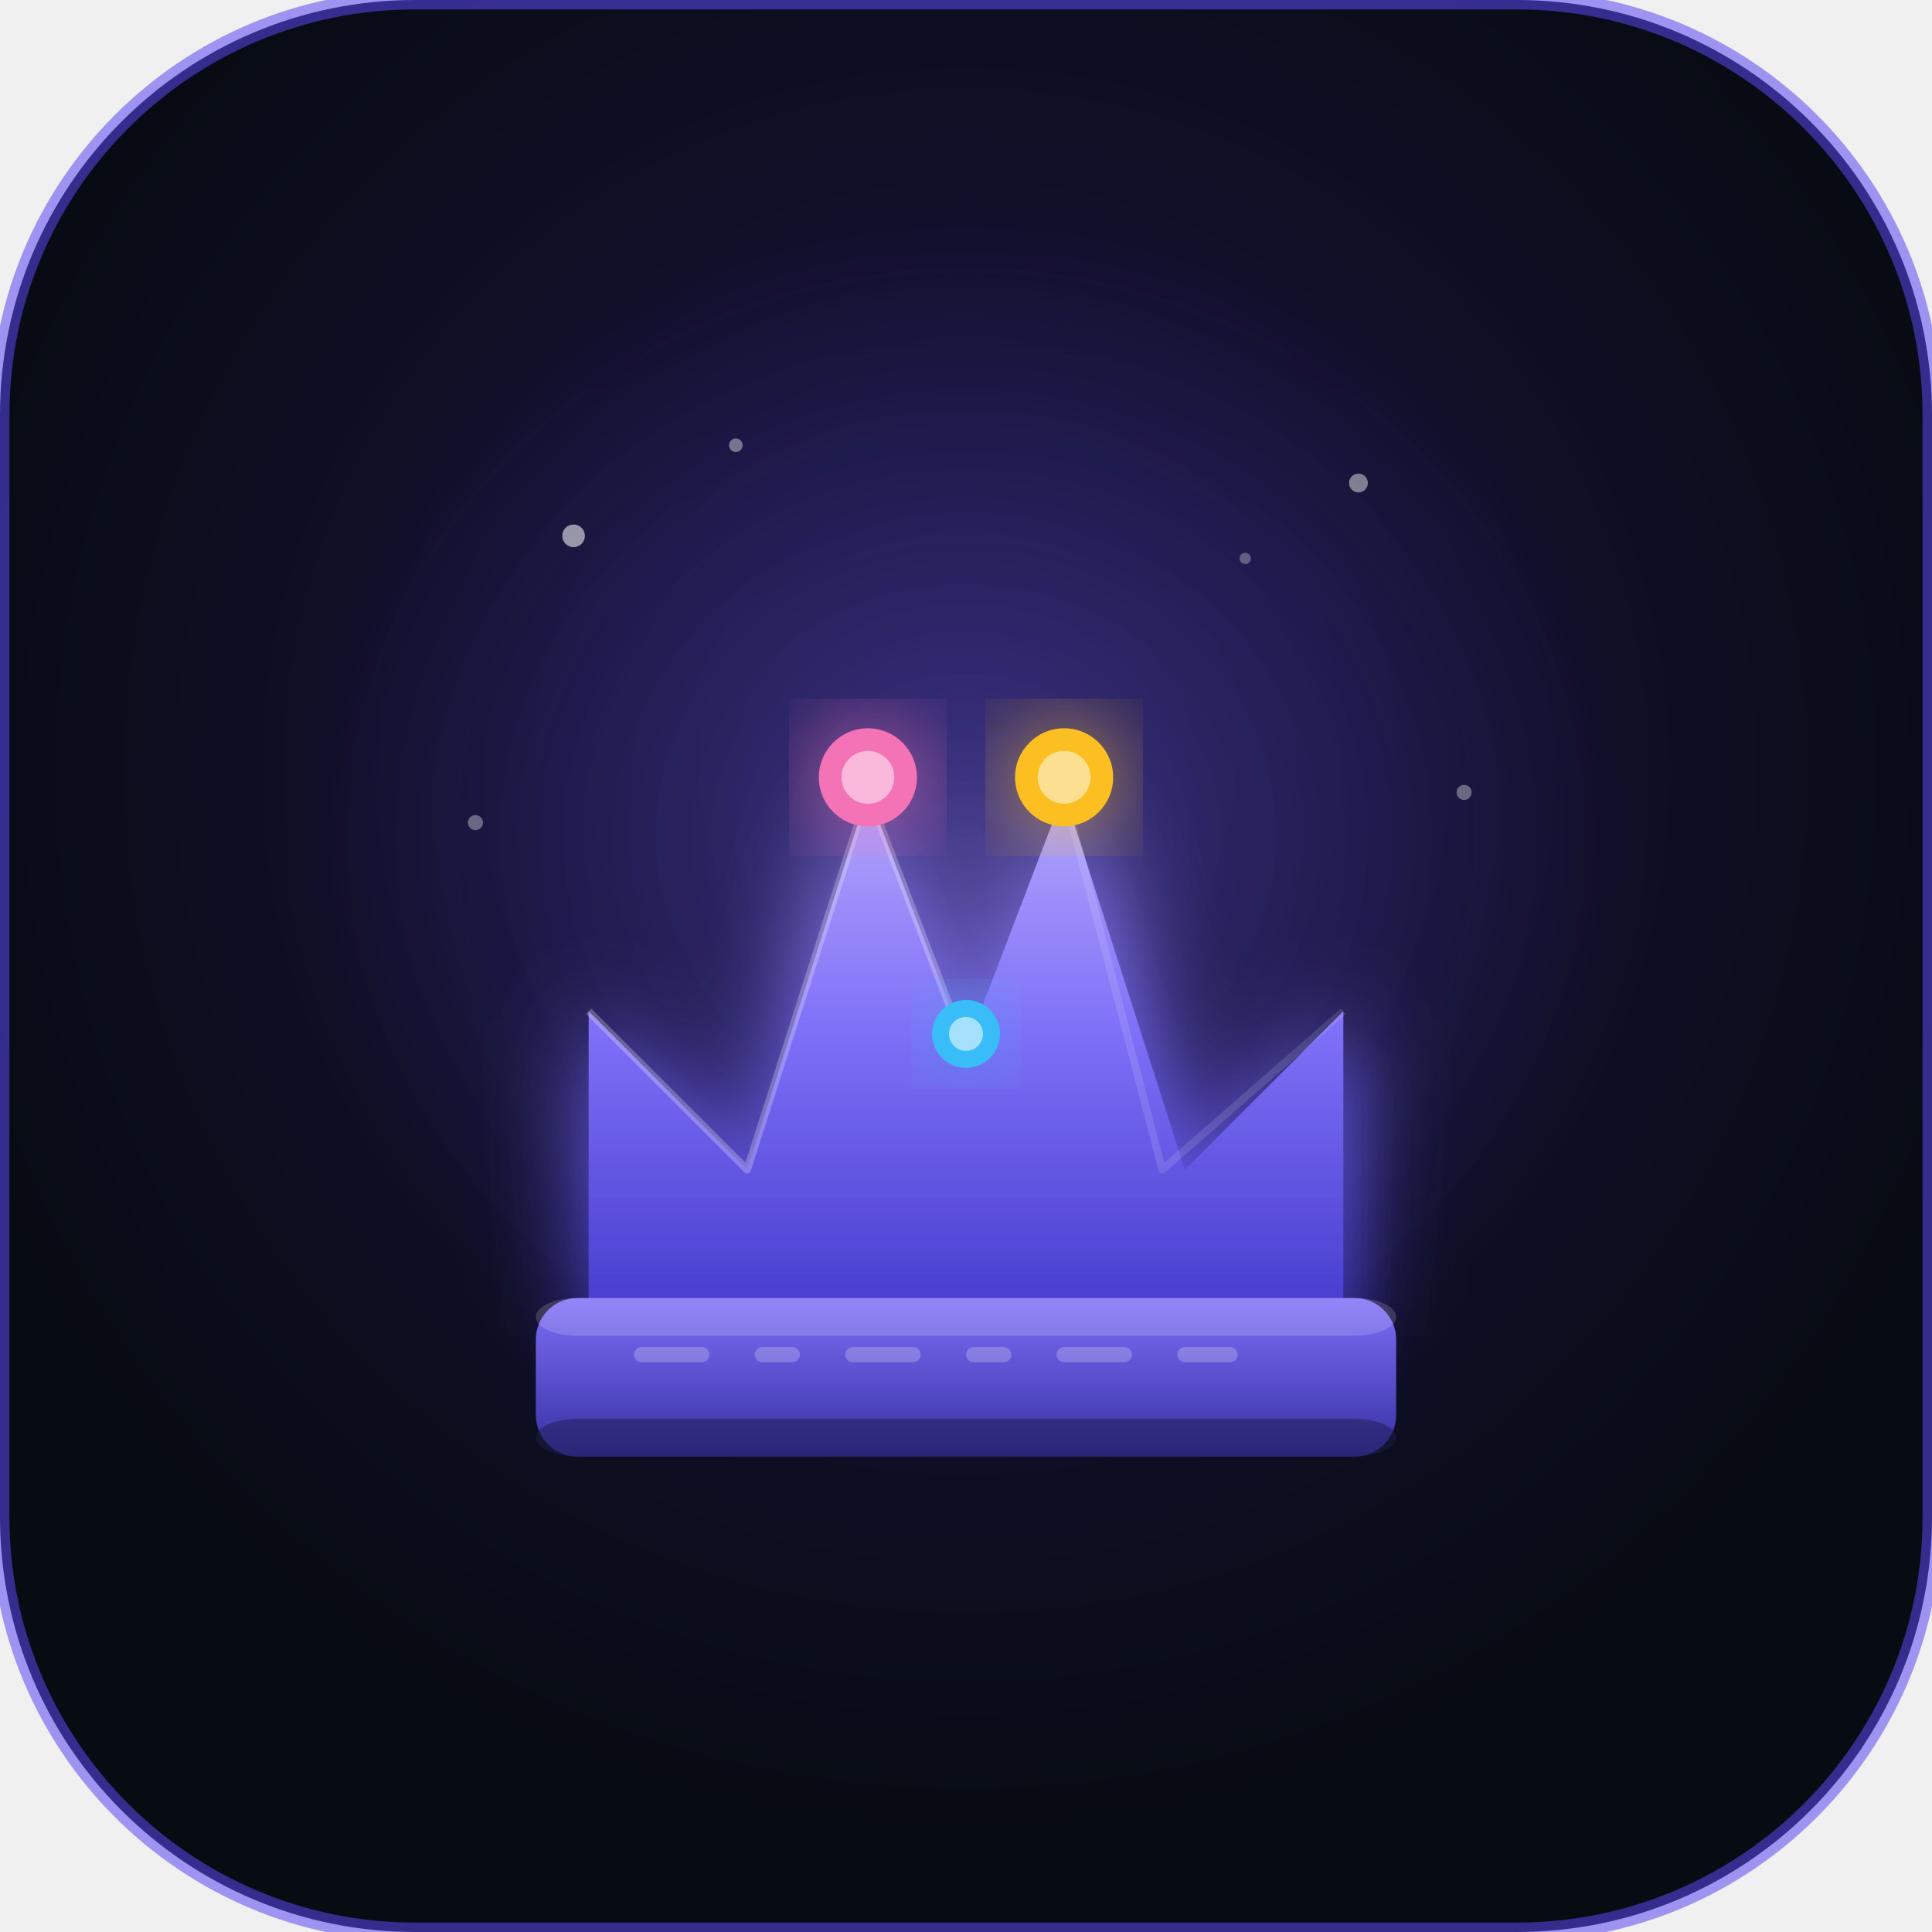
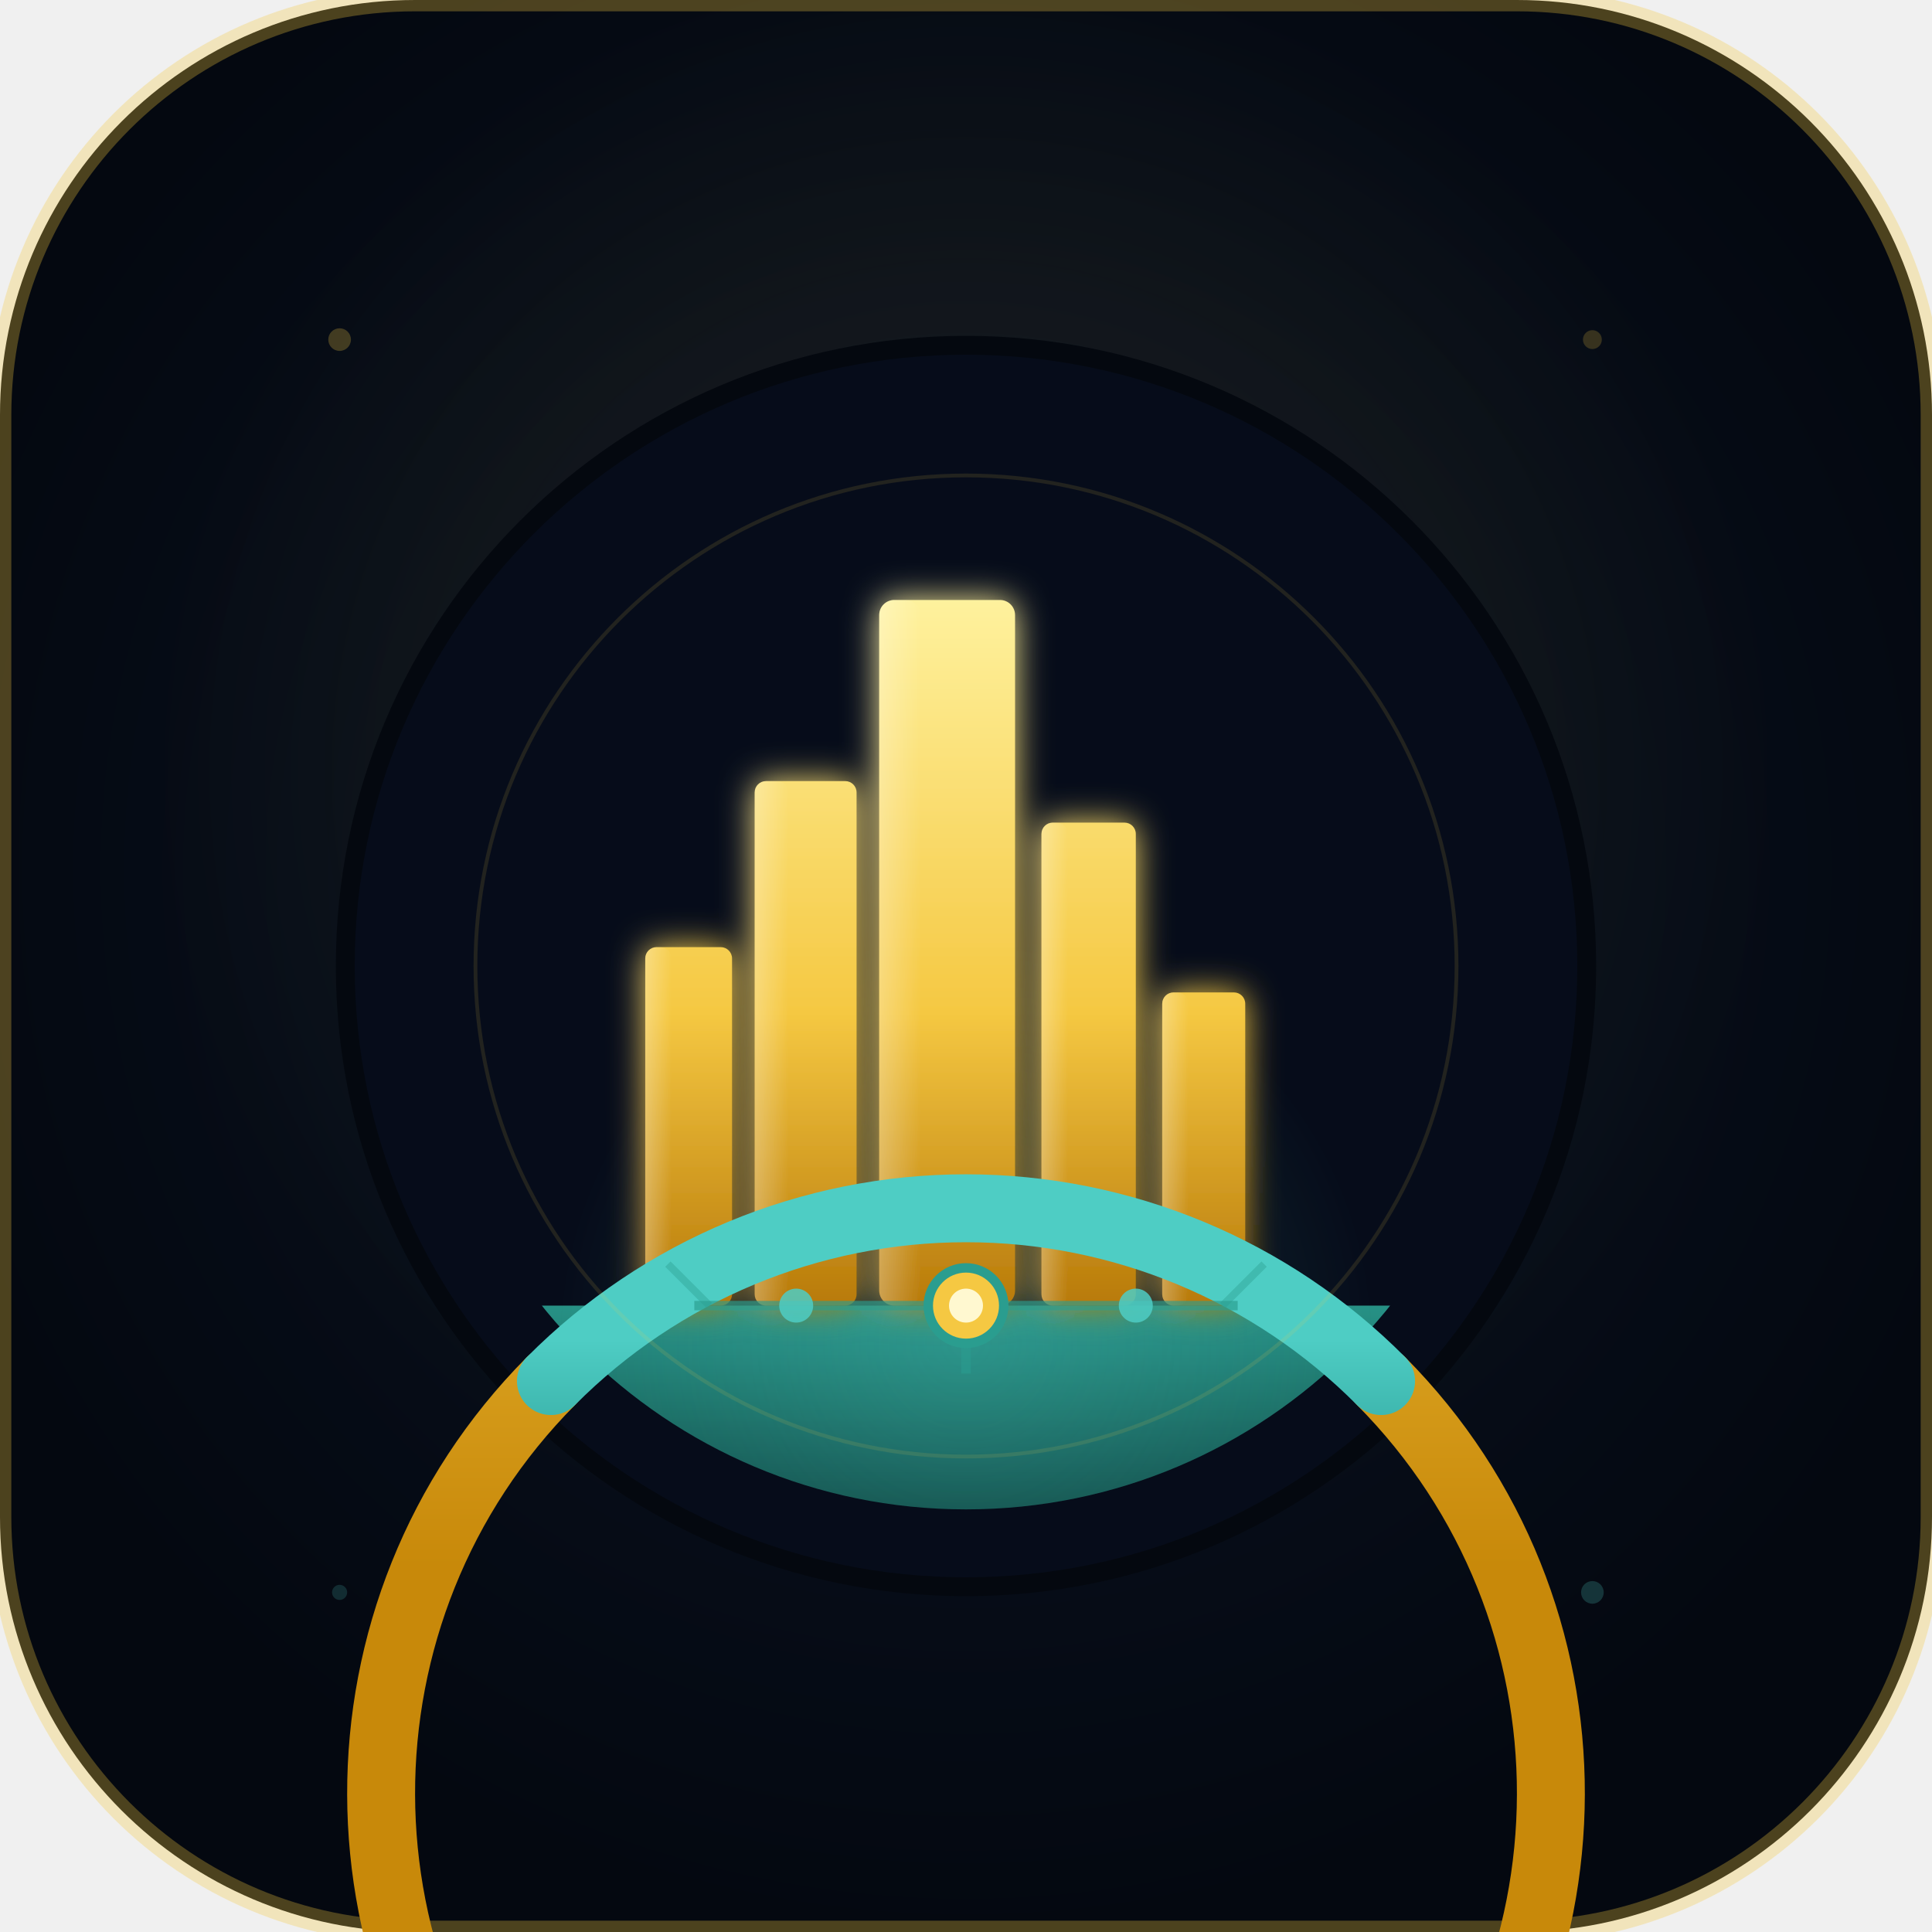
<svg xmlns="http://www.w3.org/2000/svg" viewBox="0 0 512 512" width="512" height="512">
  <defs>
-     <radialGradient id="bg-glow" cx="50%" cy="40%" r="55%">
-       <stop offset="0%" stop-color="#1c1545" />
-       <stop offset="100%" stop-color="#070b12" />
+     <linearGradient id="ic-tg" gradientUnits="userSpaceOnUse" x1="76" y1="346" x2="76" y2="152">
+       <stop offset="0%" stop-color="#B87A0A" />
+       <stop offset="40%" stop-color="#F5C842" />
+       <stop offset="100%" stop-color="#FFF4A3" />
+     </linearGradient>
+     <linearGradient id="ic-th" x1="0" y1="0" x2="1" y2="0">
+       <stop offset="0%" stop-color="white" stop-opacity="0.28" />
+       <stop offset="100%" stop-color="white" stop-opacity="0" />
+     </linearGradient>
+     <linearGradient id="ic-rg" gradientUnits="userSpaceOnUse" x1="256" y1="101" x2="256" y2="415">
+       <stop offset="0%" stop-color="#FFF4A3" />
+       <stop offset="45%" stop-color="#F5C842" />
+       <stop offset="100%" stop-color="#C8890A" />
+     </linearGradient>
+     <linearGradient id="ic-tr" gradientUnits="userSpaceOnUse" x1="256" y1="355" x2="256" y2="418">
+       <stop offset="0%" stop-color="#4ECDC4" />
+       <stop offset="100%" stop-color="#1E8A83" />
+     </linearGradient>
+     <linearGradient id="ic-tb" gradientUnits="userSpaceOnUse" x1="256" y1="346" x2="256" y2="409">
+       <stop offset="0%" stop-color="#2A9D8F" stop-opacity="0.92" />
+       <stop offset="100%" stop-color="#0C3D3A" />
+     </linearGradient>
+     <radialGradient id="ic-ia" cx="50%" cy="85%" r="38%">
+       <stop offset="0%" stop-color="#4ECDC4" stop-opacity="0.22" />
+       <stop offset="100%" stop-color="#4ECDC4" stop-opacity="0" />
    </radialGradient>
-     <linearGradient id="crown-grad" x1="0" y1="0" x2="0" y2="1">
-       <stop offset="0%" stop-color="#b4a7fb" />
-       <stop offset="45%" stop-color="#7d6ff7" />
-       <stop offset="100%" stop-color="#4338ca" />
-     </linearGradient>
-     <linearGradient id="base-grad" x1="0" y1="0" x2="0" y2="1">
-       <stop offset="0%" stop-color="#7d6ff7" />
-       <stop offset="100%" stop-color="#3730a3" />
-     </linearGradient>
-     <radialGradient id="halo" cx="50%" cy="45%" r="45%">
-       <stop offset="0%" stop-color="#7d6ff7" stop-opacity="0.35" />
-       <stop offset="100%" stop-color="#5a4af2" stop-opacity="0" />
+     <radialGradient id="ic-bg" cx="50%" cy="45%" r="55%">
+       <stop offset="0%" stop-color="#0A1525" />
+       <stop offset="100%" stop-color="#040810" />
    </radialGradient>
-     <filter id="glow-f" x="-30%" y="-30%" width="160%" height="160%">
-       <feGaussianBlur stdDeviation="14" result="blur" />
+     <radialGradient id="ic-au" cx="50%" cy="40%" r="42%">
+       <stop offset="0%" stop-color="#F5C842" stop-opacity="0.10" />
+       <stop offset="100%" stop-color="#F5C842" stop-opacity="0" />
+     </radialGradient>
+     <clipPath id="ic-cc">
+       <circle cx="256" cy="256" r="144" />
+     </clipPath>
+     <filter id="ic-gf" x="-25%" y="-25%" width="150%" height="150%">
+       <feGaussianBlur in="SourceGraphic" stdDeviation="4.5" result="blur" />
      <feMerge>
        <feMergeNode in="blur" />
        <feMergeNode in="SourceGraphic" />
      </feMerge>
    </filter>
-     <filter id="soft" x="-20%" y="-20%" width="140%" height="140%">
-       <feGaussianBlur stdDeviation="6" />
-     </filter>
  </defs>
-   <rect width="512" height="512" rx="110" fill="url(#bg-glow)" />
-   <rect width="512" height="512" rx="110" fill="none" stroke="#5a4af2" stroke-width="5" stroke-opacity="0.55" />
-   <ellipse cx="256" cy="240" rx="200" ry="180" fill="url(#halo)" filter="url(#soft)" />
-   <path d="M156,354 L156,268 L198,310 L230,210 L256,278 L282,210 L314,310 L356,268 L356,354 Z" fill="#3730a3" opacity="0.6" transform="translate(4,8)" filter="url(#soft)" />
-   <path d="M156,354 L156,268 L198,310 L230,210 L256,278 L282,210 L314,310 L356,268 L356,354 Z" fill="url(#crown-grad)" filter="url(#glow-f)" />
-   <path d="M156,268 L198,310 L230,210 L256,278" fill="none" stroke="white" stroke-width="2" stroke-opacity="0.25" stroke-linejoin="round" />
-   <path d="M282,210 L308,310 L356,268" fill="none" stroke="white" stroke-width="2" stroke-opacity="0.12" stroke-linejoin="round" />
-   <rect x="142" y="344" width="228" height="42" rx="11" fill="url(#base-grad)" />
-   <rect x="142" y="344" width="228" height="10" rx="11" fill="white" opacity="0.16" />
-   <rect x="142" y="376" width="228" height="10" rx="11" fill="#1e1b4b" opacity="0.5" />
-   <rect x="168" y="357" width="20" height="4" rx="2" fill="white" opacity="0.22" />
-   <rect x="200" y="357" width="12" height="4" rx="2" fill="white" opacity="0.22" />
-   <rect x="224" y="357" width="20" height="4" rx="2" fill="white" opacity="0.22" />
-   <rect x="256" y="357" width="12" height="4" rx="2" fill="white" opacity="0.22" />
-   <rect x="280" y="357" width="20" height="4" rx="2" fill="white" opacity="0.22" />
-   <rect x="312" y="357" width="16" height="4" rx="2" fill="white" opacity="0.22" />
-   <circle cx="230" cy="206" r="13" fill="#f472b6" filter="url(#glow-f)" />
-   <circle cx="230" cy="206" r="7" fill="white" opacity="0.5" />
-   <circle cx="256" cy="275" r="0" />
-   <circle cx="256" cy="190" r="0" />
-   <circle cx="282" cy="206" r="13" fill="#fbbf24" filter="url(#glow-f)" />
-   <circle cx="282" cy="206" r="7" fill="white" opacity="0.5" />
-   <circle cx="256" cy="274" r="9" fill="#38bdf8" filter="url(#glow-f)" />
-   <circle cx="256" cy="274" r="4.5" fill="white" opacity="0.55" />
-   <circle cx="152" cy="142" r="3" fill="white" opacity="0.55" />
-   <circle cx="360" cy="128" r="2.5" fill="white" opacity="0.45" />
-   <circle cx="388" cy="210" r="2" fill="white" opacity="0.35" />
-   <circle cx="126" cy="218" r="2" fill="white" opacity="0.35" />
-   <circle cx="195" cy="118" r="1.8" fill="white" opacity="0.4" />
-   <circle cx="330" cy="148" r="1.5" fill="white" opacity="0.3" />
+   <rect width="512" height="512" rx="110" fill="url(#ic-bg)" />
+   <rect width="512" height="512" rx="110" fill="url(#ic-au)" />
+   <rect width="512" height="512" rx="110" fill="none" stroke="#F5C842" stroke-width="6" stroke-opacity="0.30" />
+   <circle cx="90" cy="90" r="3" fill="#F5C842" opacity="0.25" />
+   <circle cx="422" cy="90" r="2.5" fill="#F5C842" opacity="0.20" />
+   <circle cx="90" cy="422" r="2" fill="#4ECDC4" opacity="0.18" />
+   <circle cx="422" cy="422" r="3" fill="#4ECDC4" opacity="0.22" />
+   <circle cx="256" cy="256" r="167" fill="#04080F" />
+   <circle cx="256" cy="256" r="162" fill="#060C1A" />
+   <rect x="105" y="346" width="302" height="72" fill="url(#ic-tb)" clip-path="url(#ic-cc)" />
+   <circle cx="256" cy="256" r="144" fill="url(#ic-ia)" />
+   <g filter="url(#ic-gf)" clip-path="url(#ic-cc)">
+     <rect x="171" y="251" width="23" height="95" rx="3" fill="url(#ic-tg)" />
+     <rect x="171" y="251" width="7" height="95" rx="3" fill="url(#ic-th)" />
+     <rect x="200" y="207" width="27" height="139" rx="3" fill="url(#ic-tg)" />
+     <rect x="200" y="207" width="9" height="139" rx="3" fill="url(#ic-th)" />
+     <rect x="233" y="159" width="36" height="187" rx="4" fill="url(#ic-tg)" />
+     <rect x="233" y="159" width="11" height="187" rx="4" fill="url(#ic-th)" />
+     <rect x="276" y="218" width="25" height="128" rx="3" fill="url(#ic-tg)" />
+     <rect x="276" y="218" width="7" height="128" rx="3" fill="url(#ic-th)" />
+     <rect x="308" y="263" width="22" height="83" rx="3" fill="url(#ic-tg)" />
+     <rect x="308" y="263" width="7" height="83" rx="3" fill="url(#ic-th)" />
+   </g>
+   <path d="M 146,366 A 155,155 0 1,0 366,366" fill="none" stroke="url(#ic-rg)" stroke-width="18" stroke-linecap="round" />
+   <path d="M 146,366 A 155,155 0 0,1 366,366" fill="none" stroke="url(#ic-tr)" stroke-width="18" stroke-linecap="round" />
+   <line x1="184" y1="346" x2="328" y2="346" stroke="#2A9D8F" stroke-width="2.5" opacity="0.65" />
+   <line x1="256" y1="346" x2="256" y2="364" stroke="#2A9D8F" stroke-width="2.5" opacity="0.55" />
+   <line x1="188" y1="346" x2="177" y2="335" stroke="#2A9D8F" stroke-width="2" opacity="0.4" />
+   <line x1="324" y1="346" x2="335" y2="335" stroke="#2A9D8F" stroke-width="2" opacity="0.4" />
+   <circle cx="211" cy="346" r="4.5" fill="#4ECDC4" opacity="0.85" />
+   <circle cx="301" cy="346" r="4.5" fill="#4ECDC4" opacity="0.85" />
+   <circle cx="256" cy="346" r="10" fill="#F5C842" stroke="#2A9D8F" stroke-width="2.5" />
+   <circle cx="256" cy="346" r="4.5" fill="#FFF8D0" />
+   <circle cx="256" cy="256" r="130" fill="none" stroke="#F5C842" stroke-width="1" opacity="0.12" />
</svg>
